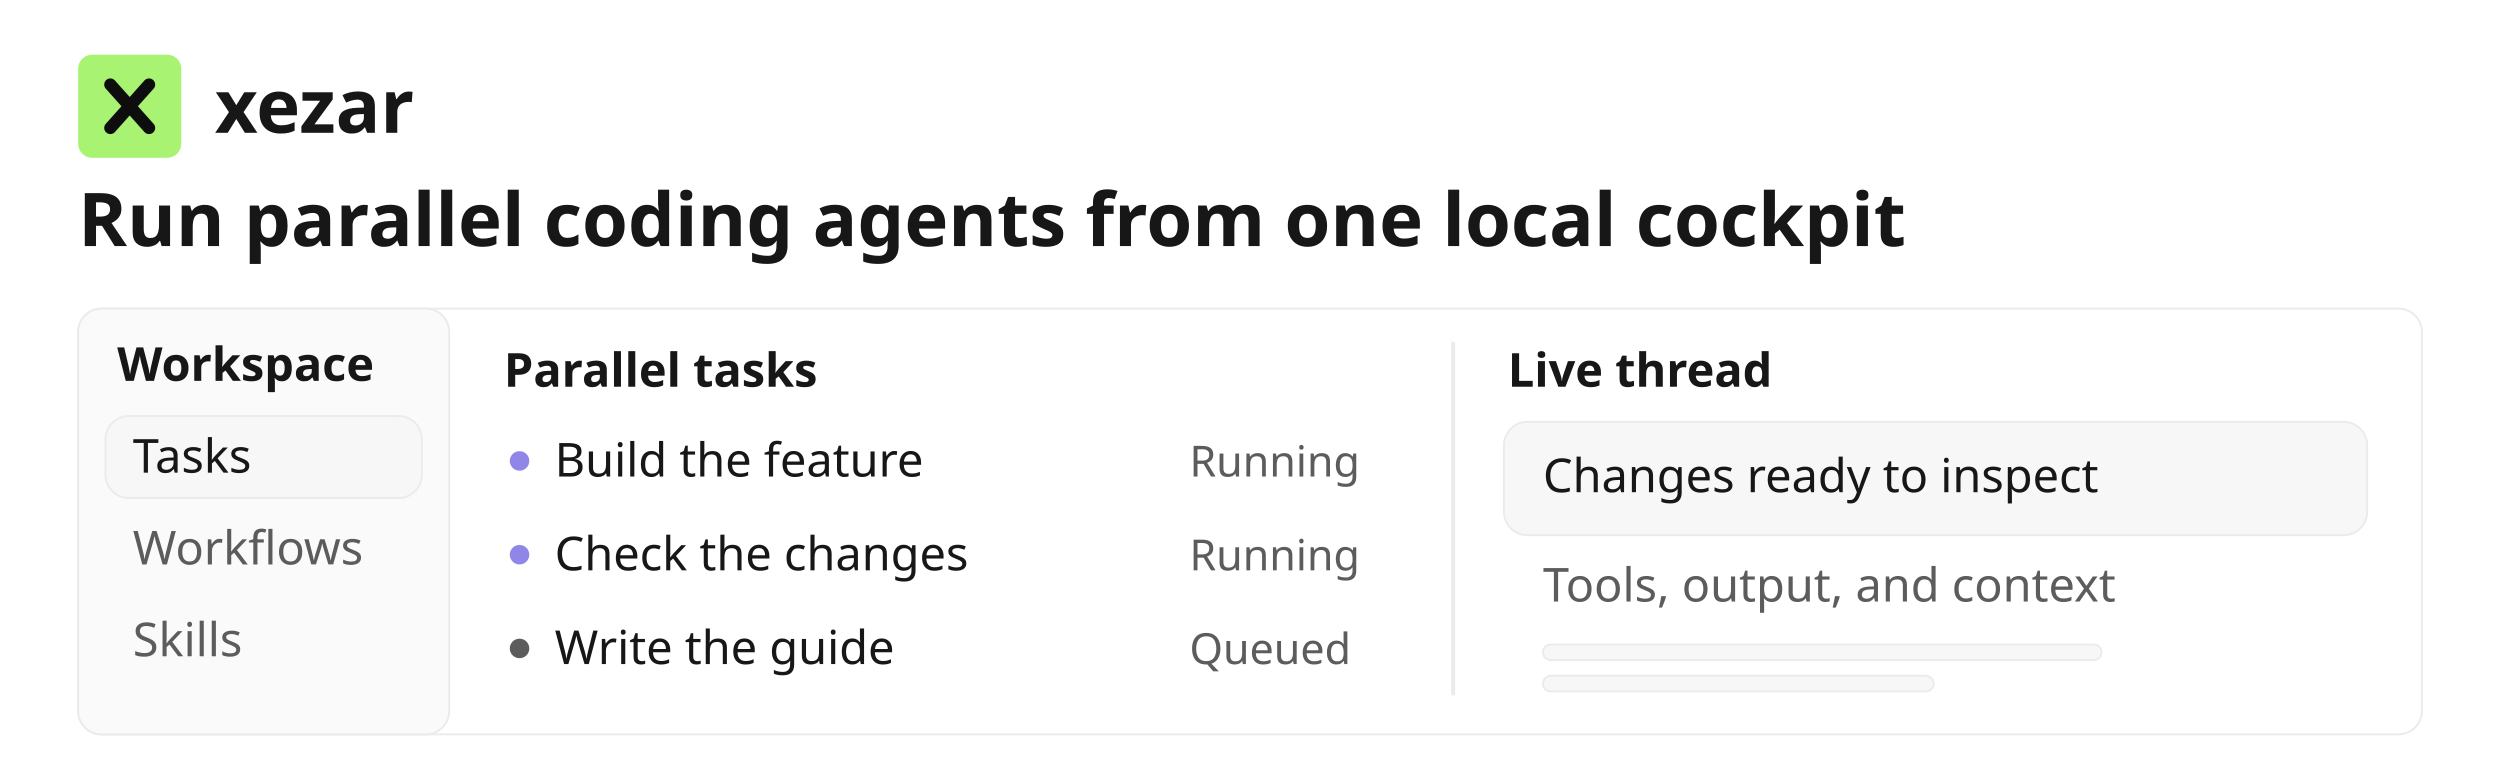
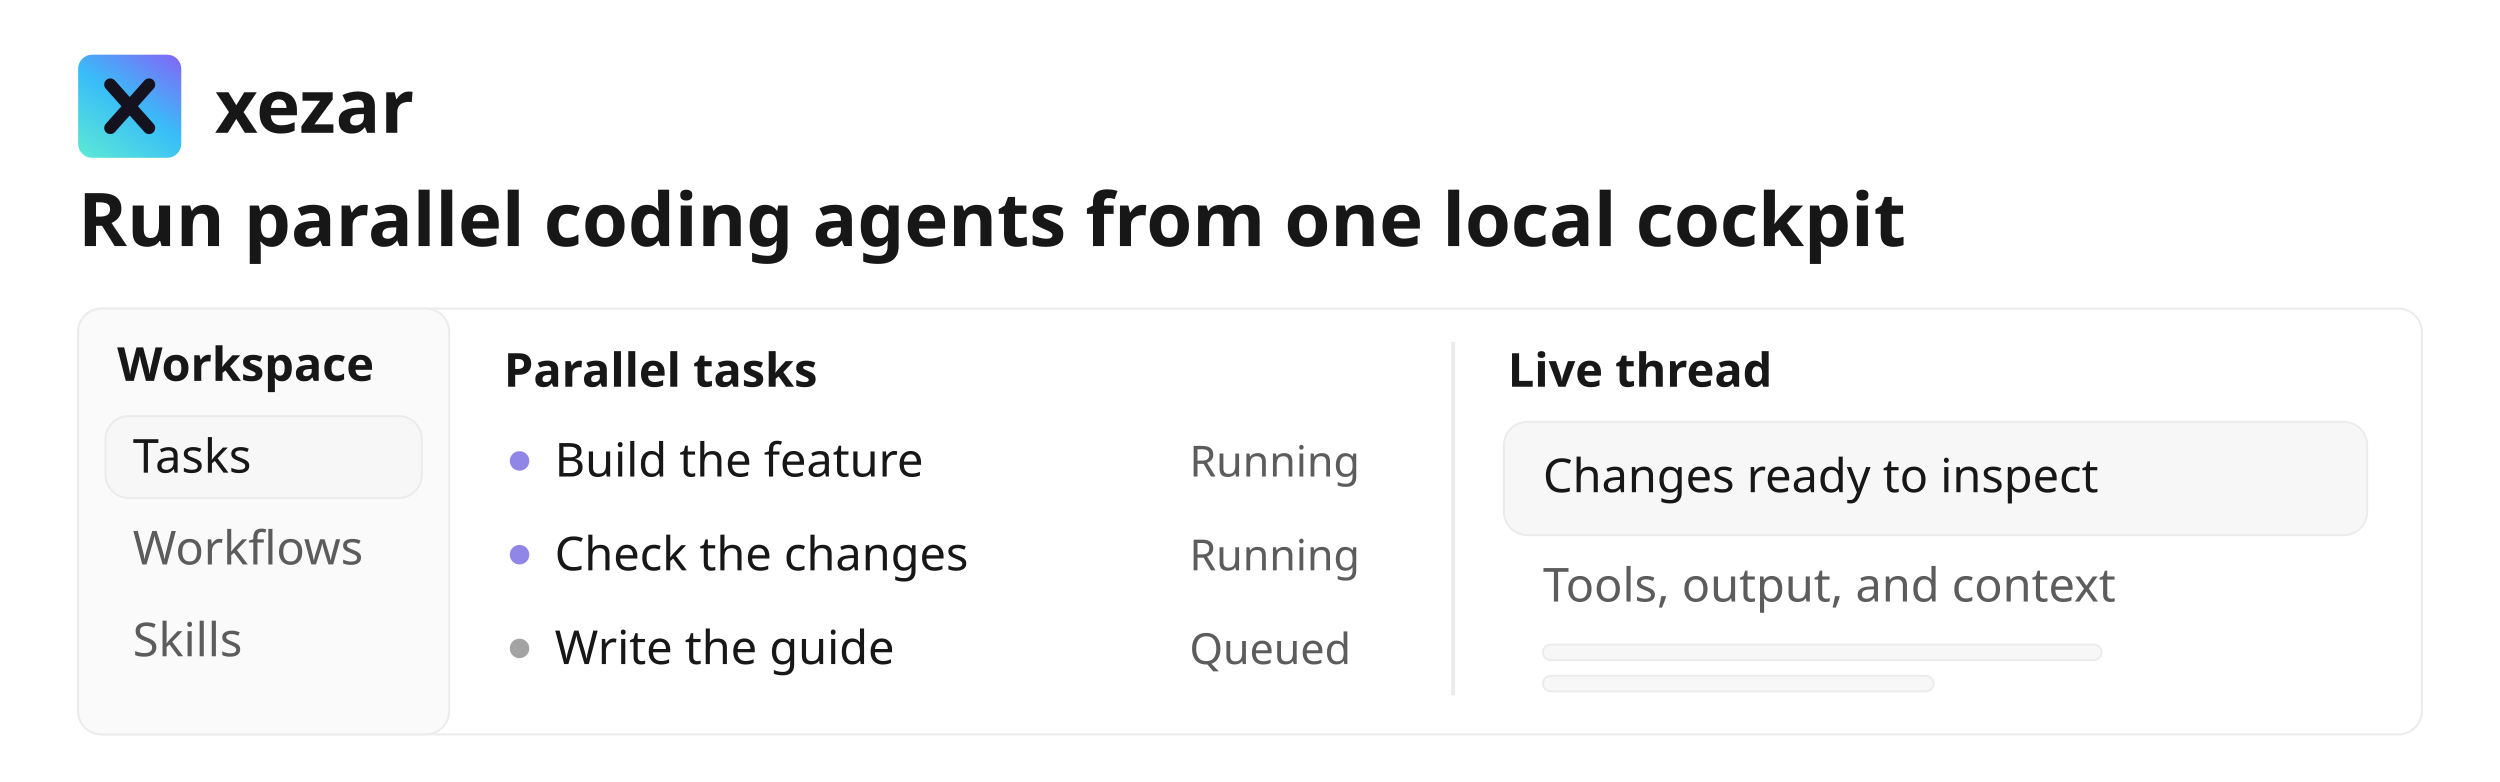
<svg xmlns="http://www.w3.org/2000/svg" width="1280" height="400" viewBox="0 0 1280 400" role="img" aria-labelledby="title desc" style="font-family: ui-sans-serif, system-ui, sans-serif">
  <defs>
    <marker id="arrow" viewBox="0 0 10 10" refX="9" refY="5" markerWidth="7" markerHeight="7" orient="auto-start-reverse">
      <path d="M1 1L9 5L1 9" fill="none" stroke="#5c5c5c" stroke-width="1.5" />
    </marker>
    <marker id="back" viewBox="0 0 10 10" refX="9" refY="5" markerWidth="7" markerHeight="7" orient="auto-start-reverse">
      <path d="M1 1L9 5L1 9" fill="none" stroke="#5c5c5c" stroke-width="1.5" />
    </marker>
  </defs>
  <rect x="0" y="0" width="1280" height="400" rx="0" fill="#ffffff" stroke="#ffffff" />
  <g transform="translate(40 28) scale(.30)">
-     <path d="M0 24C0 10.745 10.745 0 24 0H152C165.255 0 176 10.745 176 24V152C176 165.255 165.255 176 152 176H24C10.745 176 0 165.255 0 152V24Z" fill="#a8f372" />
-     <g stroke="#0d0d0d" stroke-width="21" stroke-linecap="round">
+     <path d="M0 24C0 10.745 10.745 0 24 0H152C165.255 0 176 10.745 176 24V152C176 165.255 165.255 176 152 176H24C10.745 176 0 165.255 0 152V24Z" fill="url(#xezar_mark)" />
+     <g stroke="#14121F" stroke-width="21" stroke-linecap="round">
      <path d="M55 51L121 125" />
      <path d="M121 51L55 125" />
    </g>
+     <defs>
+       <linearGradient id="xezar_mark" x1="176" y1="-40" x2="20" y2="190" gradientUnits="userSpaceOnUse">
+         <stop offset="0.08" stop-color="#8B5CF6" />
+         <stop offset="0.55" stop-color="#38BDF8" />
+         <stop offset="1" stop-color="#5EEAD4" />
+       </linearGradient>
+     </defs>
  </g>
  <text x="110" y="68" font-size="38" font-weight="650" fill="#171717">xezar</text>
  <text x="40" y="126" font-size="38" font-weight="600" fill="#171717">Run parallel coding agents from one local cockpit</text>
  <rect x="40" y="158" width="1200" height="218" rx="12" fill="#ffffff" stroke="#ebebeb" />
  <rect x="40" y="158" width="190" height="218" rx="12" fill="#fafafa" stroke="#ebebeb" />
  <text x="60" y="195" font-size="24" font-weight="600" fill="#171717">Workspace</text>
  <rect x="54" y="213" width="162" height="42" rx="12" fill="#f7f7f7" stroke="#ebebeb" />
  <text x="68" y="242" font-size="24" font-weight="400" fill="#171717">Tasks</text>
  <text x="68" y="289" font-size="24" font-weight="400" fill="#5c5c5c">Workflows</text>
  <text x="68" y="336" font-size="24" font-weight="400" fill="#5c5c5c">Skills</text>
  <text x="258" y="198" font-size="24" font-weight="600" fill="#171717">Parallel tasks</text>
  <text x="772" y="198" font-size="24" font-weight="600" fill="#171717">Live thread</text>
  <path d="M744 175V356" fill="none" stroke="#ebebeb" stroke-width="2" />
  <circle cx="266" cy="236" r="5" fill="#8f86e8" />
  <text x="284" y="244" font-size="24" font-weight="400" fill="#171717">Build the feature</text>
  <text x="609" y="244" font-size="22" font-weight="400" fill="#5c5c5c">Running</text>
  <circle cx="266" cy="284" r="5" fill="#8f86e8" />
  <text x="284" y="292" font-size="24" font-weight="400" fill="#171717">Check the changes</text>
  <text x="609" y="292" font-size="22" font-weight="400" fill="#5c5c5c">Running</text>
-   <circle cx="266" cy="332" r="5" fill="#5c5c5c" />
+   <circle cx="266" cy="332" r="5" fill="#a3a3a3" />
  <text x="284" y="340" font-size="24" font-weight="400" fill="#171717">Write the guide</text>
  <text x="609" y="340" font-size="22" font-weight="400" fill="#5c5c5c">Queued</text>
  <rect x="770" y="216" width="442" height="58" rx="12" fill="#f7f7f7" stroke="#ebebeb" />
  <text x="790" y="252" font-size="24" font-weight="400" fill="#171717">Changes ready to inspect</text>
  <text x="790" y="308" font-size="24" font-weight="400" fill="#5c5c5c">Tools, output, and context</text>
  <rect x="790" y="330" width="286" height="8" rx="4" fill="#f7f7f7" stroke="#ebebeb" />
  <rect x="790" y="346" width="200" height="8" rx="4" fill="#f7f7f7" stroke="#ebebeb" />
</svg>
